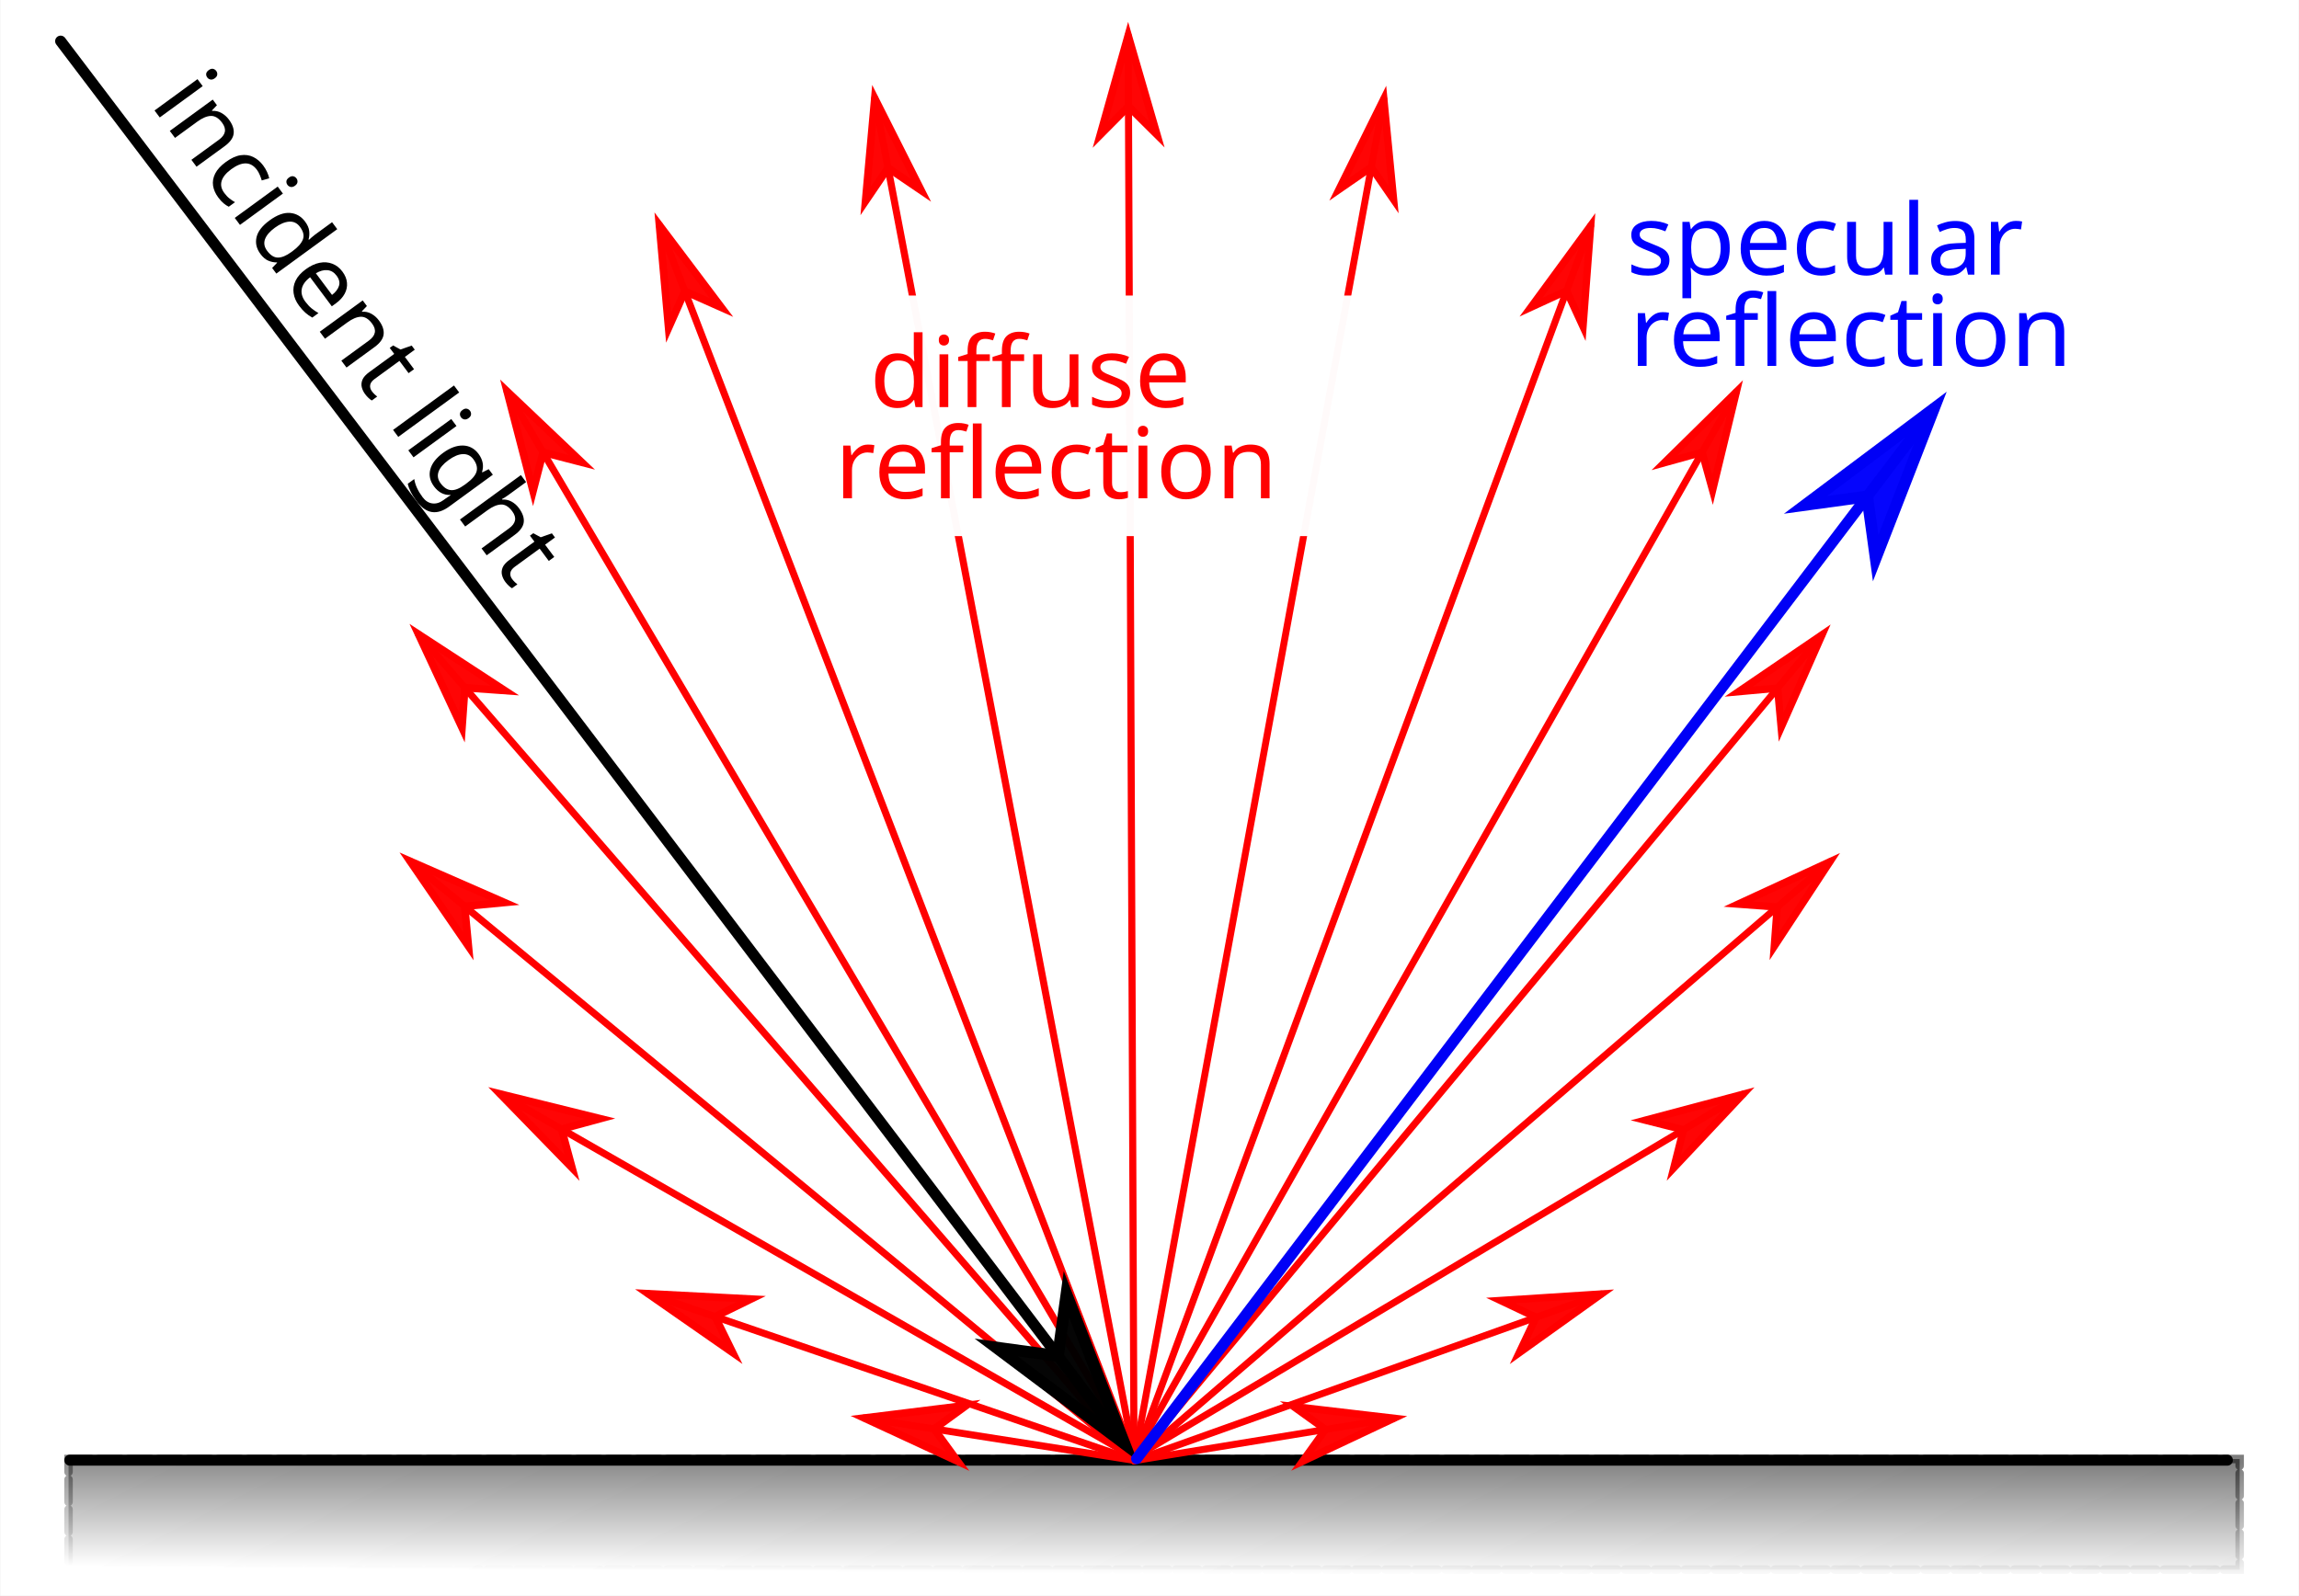
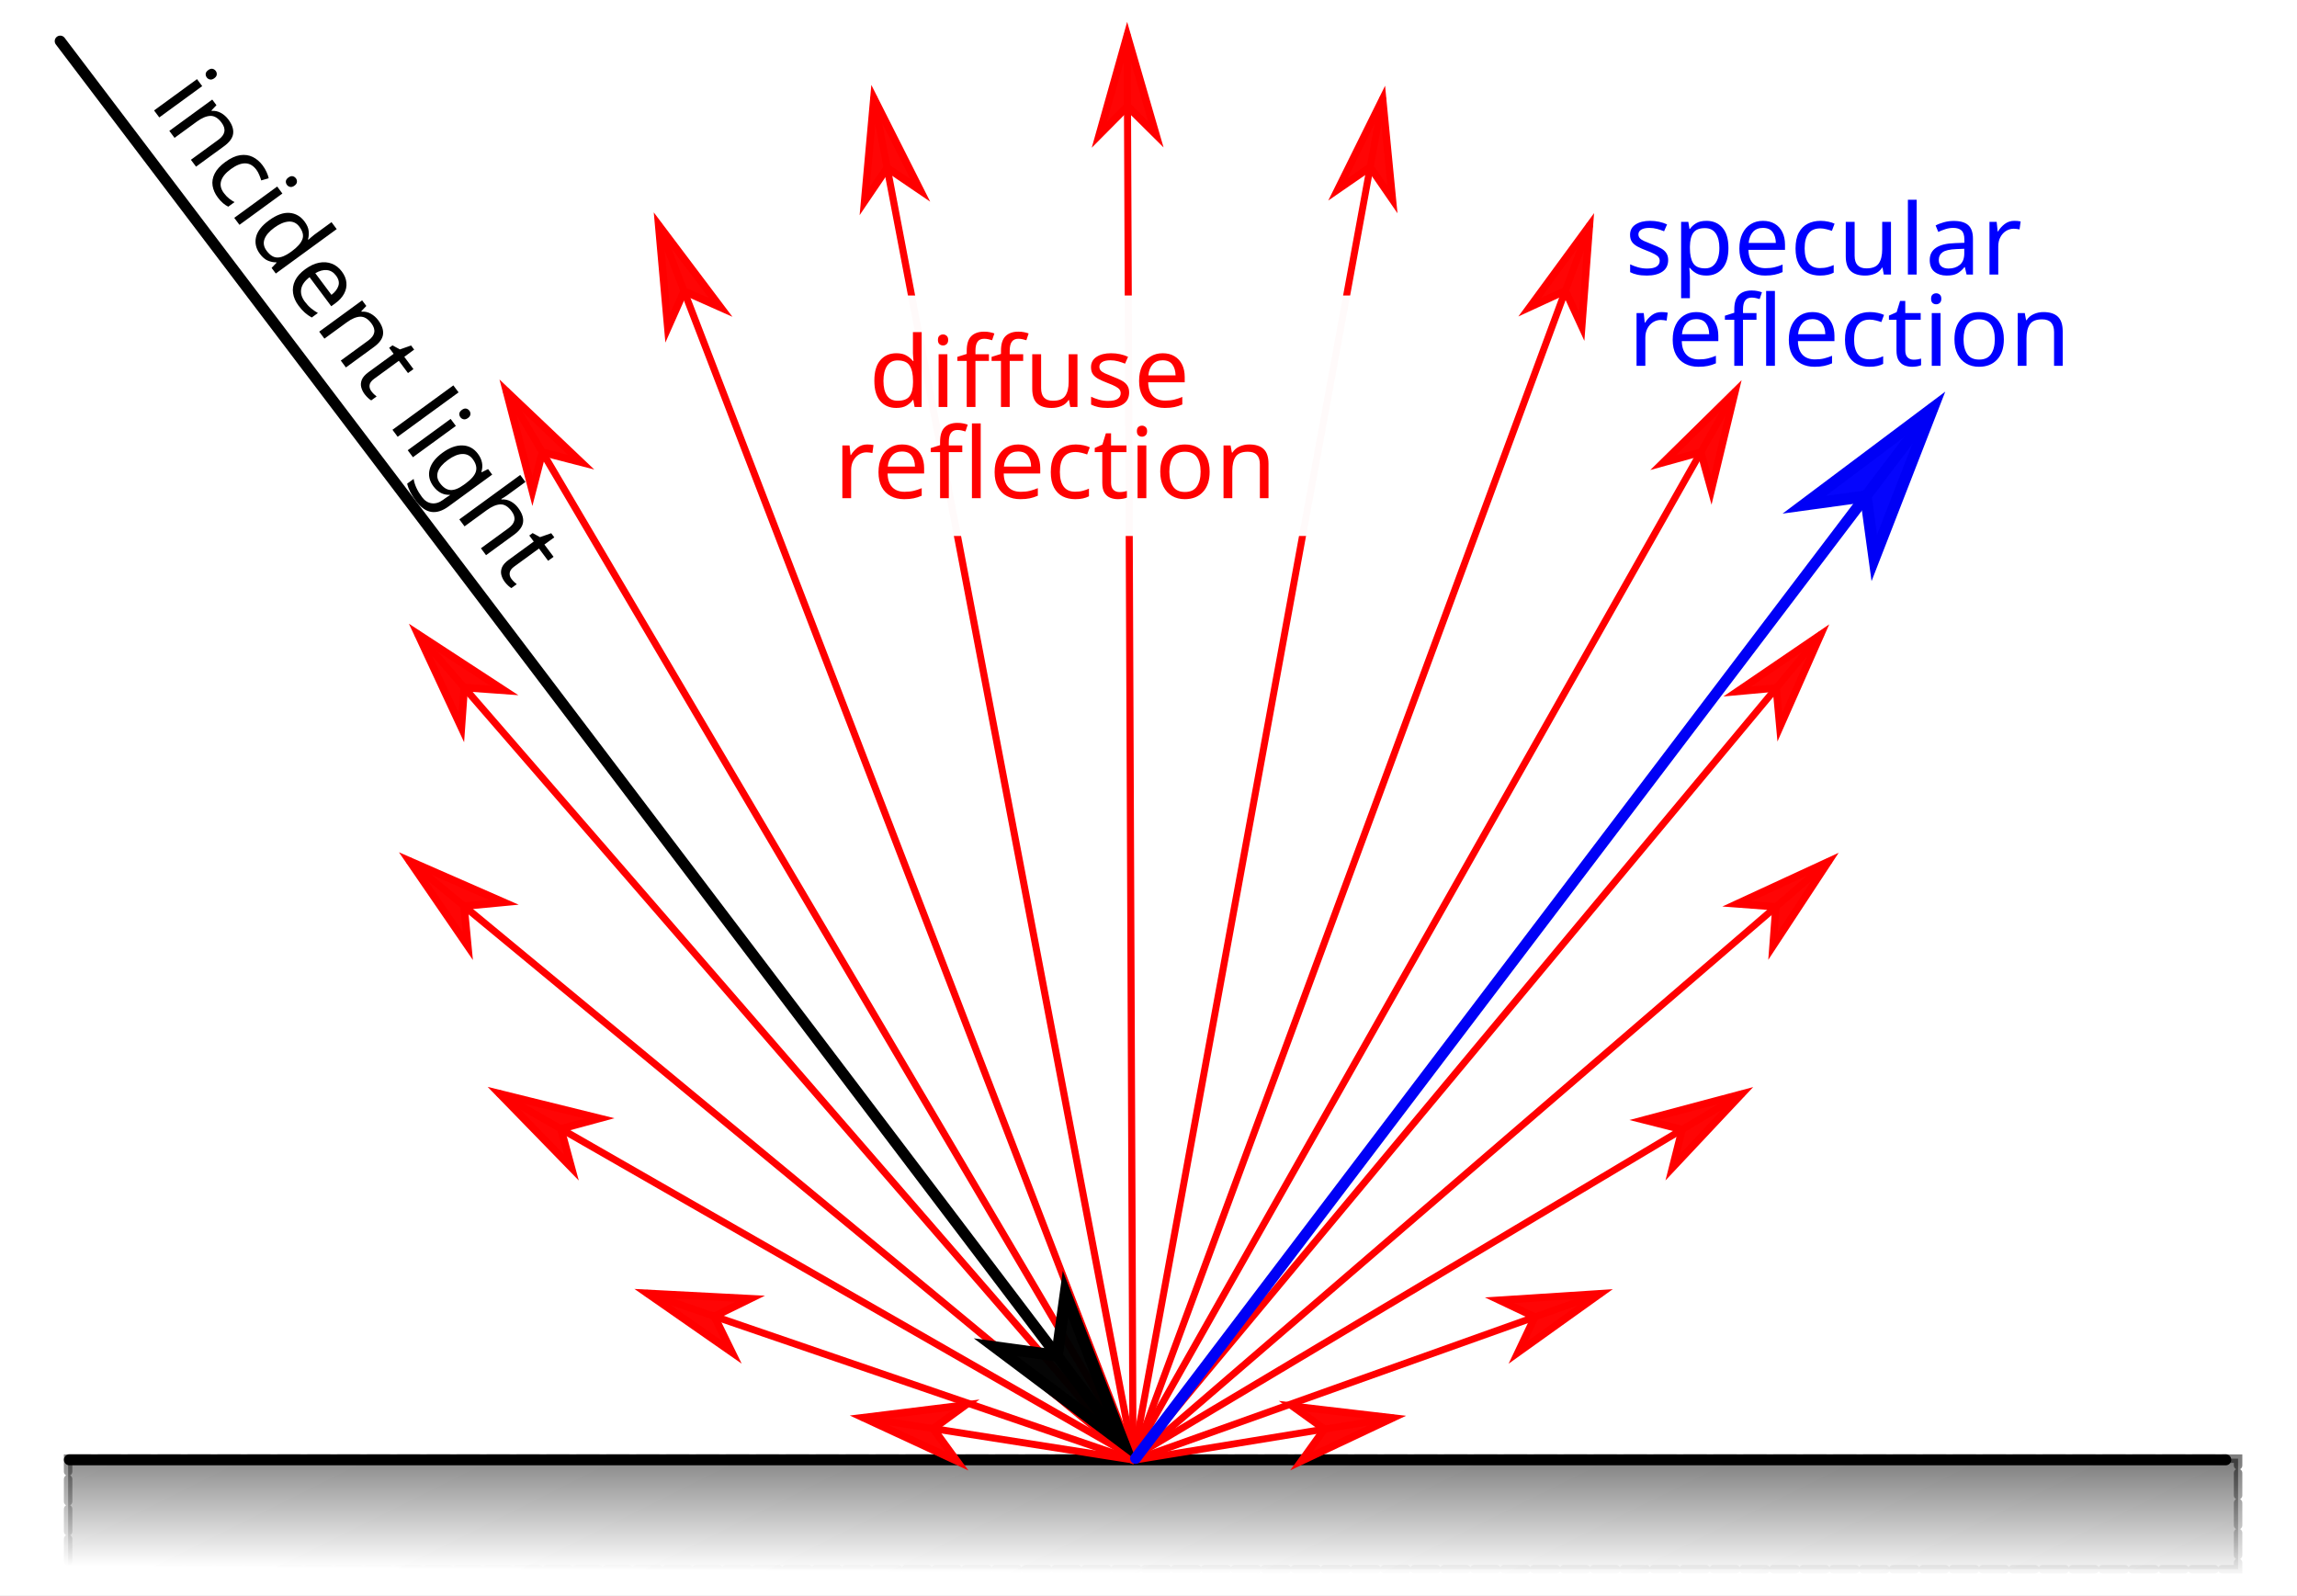
- <svg xmlns="http://www.w3.org/2000/svg" width="210mm" height="145.8mm" version="1.1" viewBox="0 0 793.701 551.238">
-   <defs>
+ <svg xmlns="http://www.w3.org/2000/svg" width="209.93mm" height="145.79mm" version="1.1" viewBox="0 0 793.438 551.2" id="svg43">
+   <defs id="defs19">
    <marker id="t" overflow="visible" orient="auto">
-       <path transform="matrix(-.8 0 0 -.8 -10 0)" d="m0 0 5-5-17.5 5 17.5 5z" fill-opacity=".98" fill-rule="evenodd" stroke="#000" stroke-width="1pt" />
+       <path transform="matrix(-0.8,0,0,-0.8,-10,0)" d="M 0,0 5,-5 -12.5,0 5,5 Z" fill-opacity="0.98" fill-rule="evenodd" stroke="#000000" stroke-width="1pt" id="path1" />
    </marker>
-     <linearGradient id="a" x1="493.9" x2="493" y1="799.6" y2="869.7" gradientTransform="matrix(1.013 0 0 .5931 5.573 28.88)" gradientUnits="userSpaceOnUse">
-       <stop stop-opacity=".506" offset="0" />
-       <stop stop-opacity="0" offset="1" />
+     <linearGradient id="a" x1="493.9" x2="493" y1="799.6" y2="869.7" gradientTransform="matrix(1.013,0,0,0.5931,5.573,28.88)" gradientUnits="userSpaceOnUse">
+       <stop stop-opacity=".506" offset="0" id="stop1" />
+       <stop stop-opacity="0" offset="1" id="stop2" />
    </linearGradient>
    <marker id="s" overflow="visible" orient="auto">
-       <path transform="matrix(-.8 0 0 -.8 -10 0)" d="m0 0 5-5-17.5 5 17.5 5z" fill="#0000fd" fill-opacity=".98" fill-rule="evenodd" stroke="#0000f6" stroke-width="1pt" />
+       <path transform="matrix(-0.8,0,0,-0.8,-10,0)" d="M 0,0 5,-5 -12.5,0 5,5 Z" fill="#0000fd" fill-opacity="0.98" fill-rule="evenodd" stroke="#0000f6" stroke-width="1pt" id="path2" />
    </marker>
    <marker id="p" overflow="visible" orient="auto">
-       <path transform="matrix(-.8 0 0 -.8 -10 0)" d="m0 0 5-5-17.5 5 17.5 5z" fill="#f00" fill-opacity=".98" fill-rule="evenodd" stroke="#f00" stroke-width="1pt" />
+       <path transform="matrix(-0.8,0,0,-0.8,-10,0)" d="M 0,0 5,-5 -12.5,0 5,5 Z" fill="#ff0000" fill-opacity="0.98" fill-rule="evenodd" stroke="#ff0000" stroke-width="1pt" id="path3" />
    </marker>
    <marker id="c" overflow="visible" orient="auto">
-       <path transform="matrix(-.8 0 0 -.8 -10 0)" d="m0 0 5-5-17.5 5 17.5 5z" fill="#f00" fill-opacity=".98" fill-rule="evenodd" stroke="#f00" stroke-width="1pt" />
+       <path transform="matrix(-0.8,0,0,-0.8,-10,0)" d="M 0,0 5,-5 -12.5,0 5,5 Z" fill="#ff0000" fill-opacity="0.98" fill-rule="evenodd" stroke="#ff0000" stroke-width="1pt" id="path4" />
    </marker>
    <marker id="n" overflow="visible" orient="auto">
-       <path transform="matrix(-.8 0 0 -.8 -10 0)" d="m0 0 5-5-17.5 5 17.5 5z" fill="#f00" fill-opacity=".98" fill-rule="evenodd" stroke="#f00" stroke-width="1pt" />
+       <path transform="matrix(-0.8,0,0,-0.8,-10,0)" d="M 0,0 5,-5 -12.5,0 5,5 Z" fill="#ff0000" fill-opacity="0.98" fill-rule="evenodd" stroke="#ff0000" stroke-width="1pt" id="path5" />
    </marker>
    <marker id="e" overflow="visible" orient="auto">
-       <path transform="matrix(-.8 0 0 -.8 -10 0)" d="m0 0 5-5-17.5 5 17.5 5z" fill="#f00" fill-opacity=".98" fill-rule="evenodd" stroke="#f00" stroke-width="1pt" />
+       <path transform="matrix(-0.8,0,0,-0.8,-10,0)" d="M 0,0 5,-5 -12.5,0 5,5 Z" fill="#ff0000" fill-opacity="0.98" fill-rule="evenodd" stroke="#ff0000" stroke-width="1pt" id="path6" />
    </marker>
    <marker id="r" overflow="visible" orient="auto">
-       <path transform="matrix(-.8 0 0 -.8 -10 0)" d="m0 0 5-5-17.5 5 17.5 5z" fill="#f00" fill-opacity=".98" fill-rule="evenodd" stroke="#f00" stroke-width="1pt" />
+       <path transform="matrix(-0.8,0,0,-0.8,-10,0)" d="M 0,0 5,-5 -12.5,0 5,5 Z" fill="#ff0000" fill-opacity="0.98" fill-rule="evenodd" stroke="#ff0000" stroke-width="1pt" id="path7" />
    </marker>
    <marker id="m" overflow="visible" orient="auto">
-       <path transform="matrix(-.8 0 0 -.8 -10 0)" d="m0 0 5-5-17.5 5 17.5 5z" fill="#f00" fill-opacity=".98" fill-rule="evenodd" stroke="#f00" stroke-width="1pt" />
+       <path transform="matrix(-0.8,0,0,-0.8,-10,0)" d="M 0,0 5,-5 -12.5,0 5,5 Z" fill="#ff0000" fill-opacity="0.98" fill-rule="evenodd" stroke="#ff0000" stroke-width="1pt" id="path8" />
    </marker>
    <marker id="l" overflow="visible" orient="auto">
-       <path transform="matrix(-.8 0 0 -.8 -10 0)" d="m0 0 5-5-17.5 5 17.5 5z" fill="#f00" fill-opacity=".98" fill-rule="evenodd" stroke="#f00" stroke-width="1pt" />
+       <path transform="matrix(-0.8,0,0,-0.8,-10,0)" d="M 0,0 5,-5 -12.5,0 5,5 Z" fill="#ff0000" fill-opacity="0.98" fill-rule="evenodd" stroke="#ff0000" stroke-width="1pt" id="path9" />
    </marker>
    <marker id="j" overflow="visible" orient="auto">
-       <path transform="matrix(-.8 0 0 -.8 -10 0)" d="m0 0 5-5-17.5 5 17.5 5z" fill="#f00" fill-opacity=".98" fill-rule="evenodd" stroke="#f00" stroke-width="1pt" />
+       <path transform="matrix(-0.8,0,0,-0.8,-10,0)" d="M 0,0 5,-5 -12.5,0 5,5 Z" fill="#ff0000" fill-opacity="0.98" fill-rule="evenodd" stroke="#ff0000" stroke-width="1pt" id="path10" />
    </marker>
    <marker id="h" overflow="visible" orient="auto">
-       <path transform="matrix(-.8 0 0 -.8 -10 0)" d="m0 0 5-5-17.5 5 17.5 5z" fill="#f00" fill-opacity=".98" fill-rule="evenodd" stroke="#f00" stroke-width="1pt" />
+       <path transform="matrix(-0.8,0,0,-0.8,-10,0)" d="M 0,0 5,-5 -12.5,0 5,5 Z" fill="#ff0000" fill-opacity="0.98" fill-rule="evenodd" stroke="#ff0000" stroke-width="1pt" id="path11" />
    </marker>
    <marker id="k" overflow="visible" orient="auto">
-       <path transform="matrix(-.8 0 0 -.8 -10 0)" d="m0 0 5-5-17.5 5 17.5 5z" fill="#f00" fill-opacity=".98" fill-rule="evenodd" stroke="#f00" stroke-width="1pt" />
+       <path transform="matrix(-0.8,0,0,-0.8,-10,0)" d="M 0,0 5,-5 -12.5,0 5,5 Z" fill="#ff0000" fill-opacity="0.98" fill-rule="evenodd" stroke="#ff0000" stroke-width="1pt" id="path12" />
    </marker>
    <marker id="g" overflow="visible" orient="auto">
-       <path transform="matrix(-.8 0 0 -.8 -10 0)" d="m0 0 5-5-17.5 5 17.5 5z" fill="#f00" fill-opacity=".98" fill-rule="evenodd" stroke="#f00" stroke-width="1pt" />
+       <path transform="matrix(-0.8,0,0,-0.8,-10,0)" d="M 0,0 5,-5 -12.5,0 5,5 Z" fill="#ff0000" fill-opacity="0.98" fill-rule="evenodd" stroke="#ff0000" stroke-width="1pt" id="path13" />
    </marker>
    <marker id="q" overflow="visible" orient="auto">
-       <path transform="matrix(-.8 0 0 -.8 -10 0)" d="m0 0 5-5-17.5 5 17.5 5z" fill="#f00" fill-opacity=".98" fill-rule="evenodd" stroke="#f00" stroke-width="1pt" />
+       <path transform="matrix(-0.8,0,0,-0.8,-10,0)" d="M 0,0 5,-5 -12.5,0 5,5 Z" fill="#ff0000" fill-opacity="0.98" fill-rule="evenodd" stroke="#ff0000" stroke-width="1pt" id="path14" />
    </marker>
    <marker id="d" overflow="visible" orient="auto">
-       <path transform="matrix(-.8 0 0 -.8 -10 0)" d="m0 0 5-5-17.5 5 17.5 5z" fill="#f00" fill-opacity=".98" fill-rule="evenodd" stroke="#f00" stroke-width="1pt" />
+       <path transform="matrix(-0.8,0,0,-0.8,-10,0)" d="M 0,0 5,-5 -12.5,0 5,5 Z" fill="#ff0000" fill-opacity="0.98" fill-rule="evenodd" stroke="#ff0000" stroke-width="1pt" id="path15" />
    </marker>
    <marker id="f" overflow="visible" orient="auto">
-       <path transform="matrix(-.8 0 0 -.8 -10 0)" d="m0 0 5-5-17.5 5 17.5 5z" fill="#f00" fill-opacity=".98" fill-rule="evenodd" stroke="#f00" stroke-width="1pt" />
+       <path transform="matrix(-0.8,0,0,-0.8,-10,0)" d="M 0,0 5,-5 -12.5,0 5,5 Z" fill="#ff0000" fill-opacity="0.98" fill-rule="evenodd" stroke="#ff0000" stroke-width="1pt" id="path16" />
    </marker>
    <marker id="b" overflow="visible" orient="auto">
-       <path transform="matrix(-.8 0 0 -.8 -10 0)" d="m0 0 5-5-17.5 5 17.5 5z" fill="#f00" fill-opacity=".98" fill-rule="evenodd" stroke="#f00" stroke-width="1pt" />
+       <path transform="matrix(-0.8,0,0,-0.8,-10,0)" d="M 0,0 5,-5 -12.5,0 5,5 Z" fill="#ff0000" fill-opacity="0.98" fill-rule="evenodd" stroke="#ff0000" stroke-width="1pt" id="path17" />
    </marker>
    <marker id="o" overflow="visible" orient="auto">
-       <path transform="matrix(-.8 0 0 -.8 -10 0)" d="m0 0 5-5-17.5 5 17.5 5z" fill="#f00" fill-opacity=".98" fill-rule="evenodd" stroke="#f00" stroke-width="1pt" />
+       <path transform="matrix(-0.8,0,0,-0.8,-10,0)" d="M 0,0 5,-5 -12.5,0 5,5 Z" fill="#ff0000" fill-opacity="0.98" fill-rule="evenodd" stroke="#ff0000" stroke-width="1pt" id="path18" />
    </marker>
    <marker id="i" overflow="visible" orient="auto">
-       <path transform="matrix(-.8 0 0 -.8 -10 0)" d="m0 0 5-5-17.5 5 17.5 5z" fill="#f00" fill-opacity=".98" fill-rule="evenodd" stroke="#f00" stroke-width="1pt" />
+       <path transform="matrix(-0.8,0,0,-0.8,-10,0)" d="M 0,0 5,-5 -12.5,0 5,5 Z" fill="#ff0000" fill-opacity="0.98" fill-rule="evenodd" stroke="#ff0000" stroke-width="1pt" id="path19" />
    </marker>
  </defs>
-   <rect y="1.25e-5" width="793.7" height="551.2" fill="#fff" fill-rule="evenodd" style="paint-order:fill markers stroke" />
-   <g stroke-linecap="round">
-     <rect x="23.54" y="504" width="749.8" height="38.21" rx="1.167e-5" ry="3.779" fill="url(#a)" stroke="url(#a)" stroke-dasharray="7.754, 2.585" stroke-width="2.929" style="paint-order:markers stroke fill" />
-     <path d="m391.5 504.6-2.011-492.3" fill="#f00" fill-opacity=".98" marker-end="url(#i)" stroke="#f00" stroke-width="2.444" style="paint-order:markers stroke fill" />
-     <path d="m23.98 504.4h745.1" stroke="#000" stroke-width="3.802" style="paint-order:markers stroke fill" />
+   <rect y="0" width="793.7" height="551.2" fill="#ffffff" fill-rule="evenodd" style="paint-order:fill markers stroke" id="rect19" x="-0.131" />
+   <g stroke-linecap="round" id="g21" transform="translate(-0.1312528,-1.2624628e-5)">
+     <rect x="23.54" y="504" width="749.8" height="38.21" rx="1.167e-05" ry="3.779" fill="url(#a)" stroke="url(#a)" stroke-dasharray="7.754, 2.585" stroke-width="2.929" style="fill:url(#a);stroke:url(#a);paint-order:markers stroke fill" id="rect20" />
+     <path d="M 391.5,504.6 389.489,12.3" fill="#ff0000" fill-opacity="0.98" marker-end="url(#i)" stroke="#ff0000" stroke-width="2.444" style="paint-order:markers stroke fill" id="path20" />
+     <path d="m 23.98,504.4 h 745.1" stroke="#000000" stroke-width="3.802" style="paint-order:markers stroke fill" id="path21" />
  </g>
-   <g fill="#f00" fill-opacity=".98" stroke="#f00" stroke-linecap="round">
-     <g stroke-width="2.444">
-       <path d="m391.8 504.5-250.3-207" marker-end="url(#p)" style="paint-order:markers stroke fill" />
-       <path d="m392.4 503.9-219.8-126" marker-end="url(#c)" style="paint-order:markers stroke fill" />
-       <path d="m391.8 504.5-247.4-285.4" marker-end="url(#n)" style="paint-order:markers stroke fill" />
-       <path d="m391.8 504.5-168.1-57.6" marker-end="url(#e)" style="paint-order:markers stroke fill" />
-       <path d="m391.8 504.5-93.48-14.66" marker-end="url(#r)" style="paint-order:markers stroke fill" />
-       <path d="m392.4 503.9-217.4-368.7" marker-end="url(#m)" style="paint-order:markers stroke fill" />
-       <path d="m391.8 504.5-164.2-426.7" marker-end="url(#l)" style="paint-order:markers stroke fill" />
-       <path d="m391.8 504.5-89.83-470.5" marker-end="url(#j)" style="paint-order:markers stroke fill" />
+   <g fill="#ff0000" fill-opacity="0.98" stroke="#ff0000" stroke-linecap="round" id="g38" transform="translate(-0.1312528,-1.2624628e-5)">
+     <g stroke-width="2.444" id="g29">
+       <path d="M 391.8,504.5 141.5,297.5" marker-end="url(#p)" style="paint-order:markers stroke fill" id="path22" />
+       <path d="M 392.4,503.9 172.6,377.9" marker-end="url(#c)" style="paint-order:markers stroke fill" id="path23" />
+       <path d="M 391.8,504.5 144.4,219.1" marker-end="url(#n)" style="paint-order:markers stroke fill" id="path24" />
+       <path d="M 391.8,504.5 223.7,446.9" marker-end="url(#e)" style="paint-order:markers stroke fill" id="path25" />
+       <path d="M 391.8,504.5 298.32,489.84" marker-end="url(#r)" style="paint-order:markers stroke fill" id="path26" />
+       <path d="M 392.4,503.9 175,135.2" marker-end="url(#m)" style="paint-order:markers stroke fill" id="path27" />
+       <path d="M 391.8,504.5 227.6,77.8" marker-end="url(#l)" style="paint-order:markers stroke fill" id="path28" />
+       <path d="M 391.8,504.5 301.97,34" marker-end="url(#j)" style="paint-order:markers stroke fill" id="path29" />
    </g>
-     <g stroke-width="2.395">
-       <path d="m391.5 504.6 240.3-206.9" marker-end="url(#o)" style="paint-order:markers stroke fill" />
-       <path d="m390.8 504 211-126" marker-end="url(#b)" style="paint-order:markers stroke fill" />
-       <path d="m391.5 504.6 237.6-285.3" marker-end="url(#f)" style="paint-order:markers stroke fill" />
-       <path d="m391.5 504.6 161.4-57.59" marker-end="url(#d)" style="paint-order:markers stroke fill" />
-       <path d="m391.5 504.6 89.76-14.66" marker-end="url(#q)" style="paint-order:markers stroke fill" />
-       <path d="m390.8 504 208.7-368.6" marker-end="url(#g)" style="paint-order:markers stroke fill" />
-       <path d="m391.5 504.6 157.7-426.6" marker-end="url(#k)" style="paint-order:markers stroke fill" />
-       <path d="m391.5 504.6 86.26-470.4" marker-end="url(#h)" style="paint-order:markers stroke fill" />
+     <g stroke-width="2.395" id="g37">
+       <path d="M 391.5,504.6 631.8,297.7" marker-end="url(#o)" style="paint-order:markers stroke fill" id="path30" />
+       <path d="m 390.8,504 211,-126" marker-end="url(#b)" style="paint-order:markers stroke fill" id="path31" />
+       <path d="M 391.5,504.6 629.1,219.3" marker-end="url(#f)" style="paint-order:markers stroke fill" id="path32" />
+       <path d="M 391.5,504.6 552.9,447.01" marker-end="url(#d)" style="paint-order:markers stroke fill" id="path33" />
+       <path d="m 391.5,504.6 89.76,-14.66" marker-end="url(#q)" style="paint-order:markers stroke fill" id="path34" />
+       <path d="M 390.8,504 599.5,135.4" marker-end="url(#g)" style="paint-order:markers stroke fill" id="path35" />
+       <path d="M 391.5,504.6 549.2,78" marker-end="url(#k)" style="paint-order:markers stroke fill" id="path36" />
+       <path d="M 391.5,504.6 477.76,34.2" marker-end="url(#h)" style="paint-order:markers stroke fill" id="path37" />
    </g>
  </g>
-   <g fill-opacity=".98">
-     <path d="m20.81 14.21 367.4 484.5" marker-end="url(#t)" stroke="#000" stroke-linecap="round" stroke-width="3.801" style="paint-order:markers stroke fill" />
-     <path d="m392.4 503.9 275.3-362.7" fill="#0000fd" marker-end="url(#s)" stroke="#0000f6" stroke-linecap="round" stroke-width="3.801" style="paint-order:markers stroke fill" />
-     <rect x="272.9" y="102.1" width="231.7" height="83.09" rx="1.261e-5" ry="3.779" fill="#fff" style="paint-order:markers stroke fill" />
+   <g fill-opacity="0.98" id="g39" transform="translate(-0.1312528,-1.2624628e-5)">
+     <path d="m 20.81,14.21 367.4,484.5" marker-end="url(#t)" stroke="#000000" stroke-linecap="round" stroke-width="3.801" style="paint-order:markers stroke fill" id="path38" />
+     <path d="M 392.4,503.9 667.7,141.2" fill="#0000fd" marker-end="url(#s)" stroke="#0000f6" stroke-linecap="round" stroke-width="3.801" style="paint-order:markers stroke fill" id="path39" />
+     <rect x="272.9" y="102.1" width="231.7" height="83.09" rx="1.261e-05" ry="3.779" fill="#ffffff" style="paint-order:markers stroke fill" id="rect39" />
  </g>
-   <g font-family="sans-serif" font-size="34.21px" letter-spacing="0px" stroke-dashoffset="42.85" stroke-linejoin="round" stroke-width=".76" text-anchor="middle" word-spacing="0px">
-     <text transform="scale(1.006 .9942)" x="657.479" y="95.427" dominant-baseline="auto" fill="#0000ff" style="font-feature-settings:normal;font-variant-alternates:normal;font-variant-caps:normal;font-variant-ligatures:normal;font-variant-numeric:normal;font-variant-position:normal;line-height:31.702px;paint-order:stroke fill markers;shape-padding:0;text-decoration-color:#000000;text-decoration-line:none;text-decoration-style:solid;text-indent:0;text-orientation:mixed;text-transform:none;white-space:normal" xml:space="preserve">
-       <tspan x="657.479" y="95.427">specular</tspan>
-       <tspan x="657.479" y="127.129">reflection</tspan>
+   <g font-family="sans-serif" font-size="34.21px" letter-spacing="0px" stroke-dashoffset="42.85" stroke-linejoin="round" stroke-width="0.76" text-anchor="middle" word-spacing="0px" id="g43" transform="translate(-0.1312528,-1.2624628e-5)">
+     <text transform="scale(1.006,0.9942)" x="657.479" y="95.427" dominant-baseline="auto" fill="#0000ff" style="line-height:31.702px;font-variant-ligatures:normal;font-variant-position:normal;font-variant-caps:normal;font-variant-numeric:normal;font-variant-alternates:normal;font-feature-settings:normal;text-indent:0;text-decoration-line:none;text-decoration-style:solid;text-decoration-color:#000000;text-transform:none;text-orientation:mixed;white-space:normal;shape-padding:0;paint-order:stroke fill markers" xml:space="preserve" id="text40">
+       <tspan x="657.479" y="95.427" id="tspan39">specular</tspan>
+       <tspan x="657.479" y="127.129" id="tspan40">reflection</tspan>
    </text>
-     <text transform="scale(1.006 .9942)" x="384.688" y="141.437" dominant-baseline="auto" fill="#ff0000" style="font-feature-settings:normal;font-variant-alternates:normal;font-variant-caps:normal;font-variant-ligatures:normal;font-variant-numeric:normal;font-variant-position:normal;line-height:31.702px;paint-order:stroke fill markers;shape-padding:0;text-decoration-color:#000000;text-decoration-line:none;text-decoration-style:solid;text-indent:0;text-orientation:mixed;text-transform:none;white-space:normal" xml:space="preserve">
-       <tspan x="384.688" y="141.437">diffuse</tspan>
-       <tspan x="384.688" y="173.139">reflection</tspan>
+     <text transform="scale(1.006,0.9942)" x="384.689" y="141.437" dominant-baseline="auto" fill="#ff0000" style="line-height:31.702px;font-variant-ligatures:normal;font-variant-position:normal;font-variant-caps:normal;font-variant-numeric:normal;font-variant-alternates:normal;font-feature-settings:normal;text-indent:0;text-decoration-line:none;text-decoration-style:solid;text-decoration-color:#000000;text-transform:none;text-orientation:mixed;white-space:normal;shape-padding:0;paint-order:stroke fill markers" xml:space="preserve" id="text42">
+       <tspan x="384.689" y="141.437" id="tspan41">diffuse</tspan>
+       <tspan x="384.689" y="173.139" id="tspan42">reflection</tspan>
    </text>
-     <text transform="matrix(.5972 .8 -.8093 .5903 0 0)" x="186.699" y="-19.802" dominant-baseline="auto" fill="#000000" style="font-feature-settings:normal;font-variant-alternates:normal;font-variant-caps:normal;font-variant-ligatures:normal;font-variant-numeric:normal;font-variant-position:normal;line-height:31.702px;paint-order:stroke fill markers;shape-padding:0;text-decoration-color:#000000;text-decoration-line:none;text-decoration-style:solid;text-indent:0;text-orientation:mixed;text-transform:none;white-space:normal" xml:space="preserve">
-       <tspan x="186.699" y="-19.802" stroke-width=".76" text-anchor="middle">incident light</tspan>
+     <text transform="matrix(0.5972,0.8,-0.8093,0.5903,0,0)" x="186.699" y="-19.802" dominant-baseline="auto" fill="#000000" style="line-height:31.702px;font-variant-ligatures:normal;font-variant-position:normal;font-variant-caps:normal;font-variant-numeric:normal;font-variant-alternates:normal;font-feature-settings:normal;text-indent:0;text-decoration-line:none;text-decoration-style:solid;text-decoration-color:#000000;text-transform:none;text-orientation:mixed;white-space:normal;shape-padding:0;paint-order:stroke fill markers" xml:space="preserve" id="text43">
+       <tspan x="186.699" y="-19.802" stroke-width="0.76" text-anchor="middle" id="tspan43">incident light</tspan>
    </text>
  </g>
</svg>
